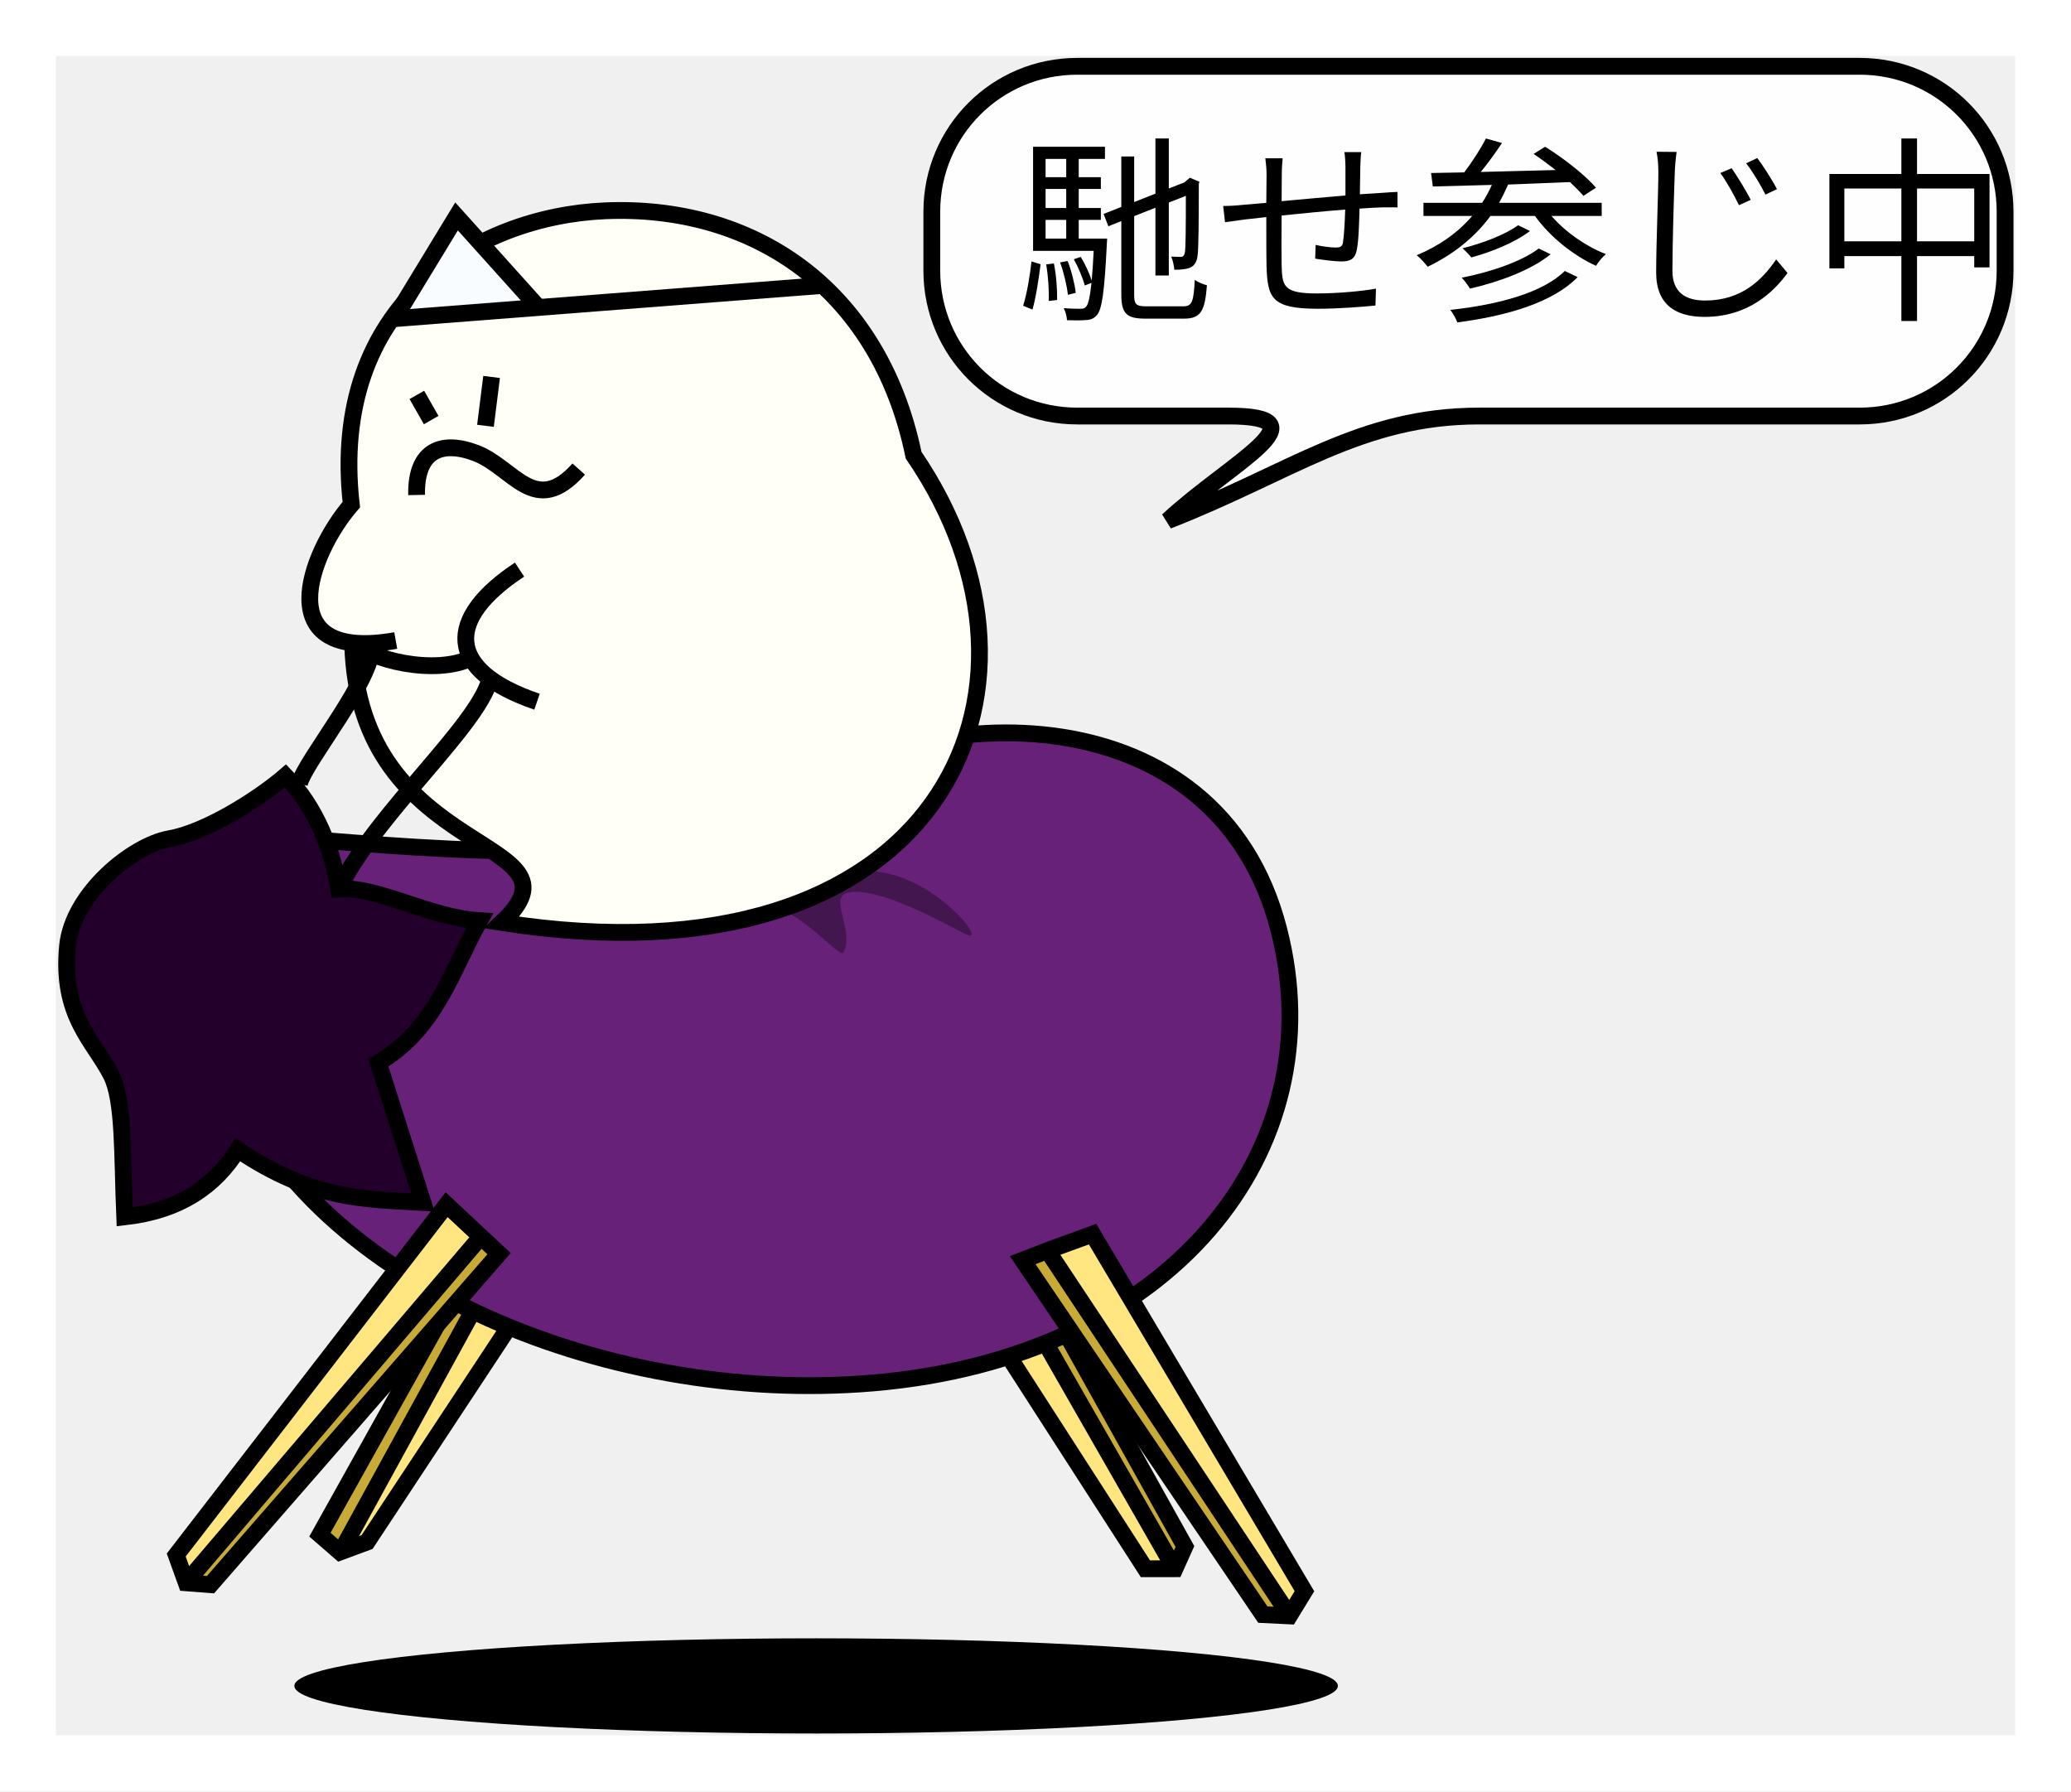
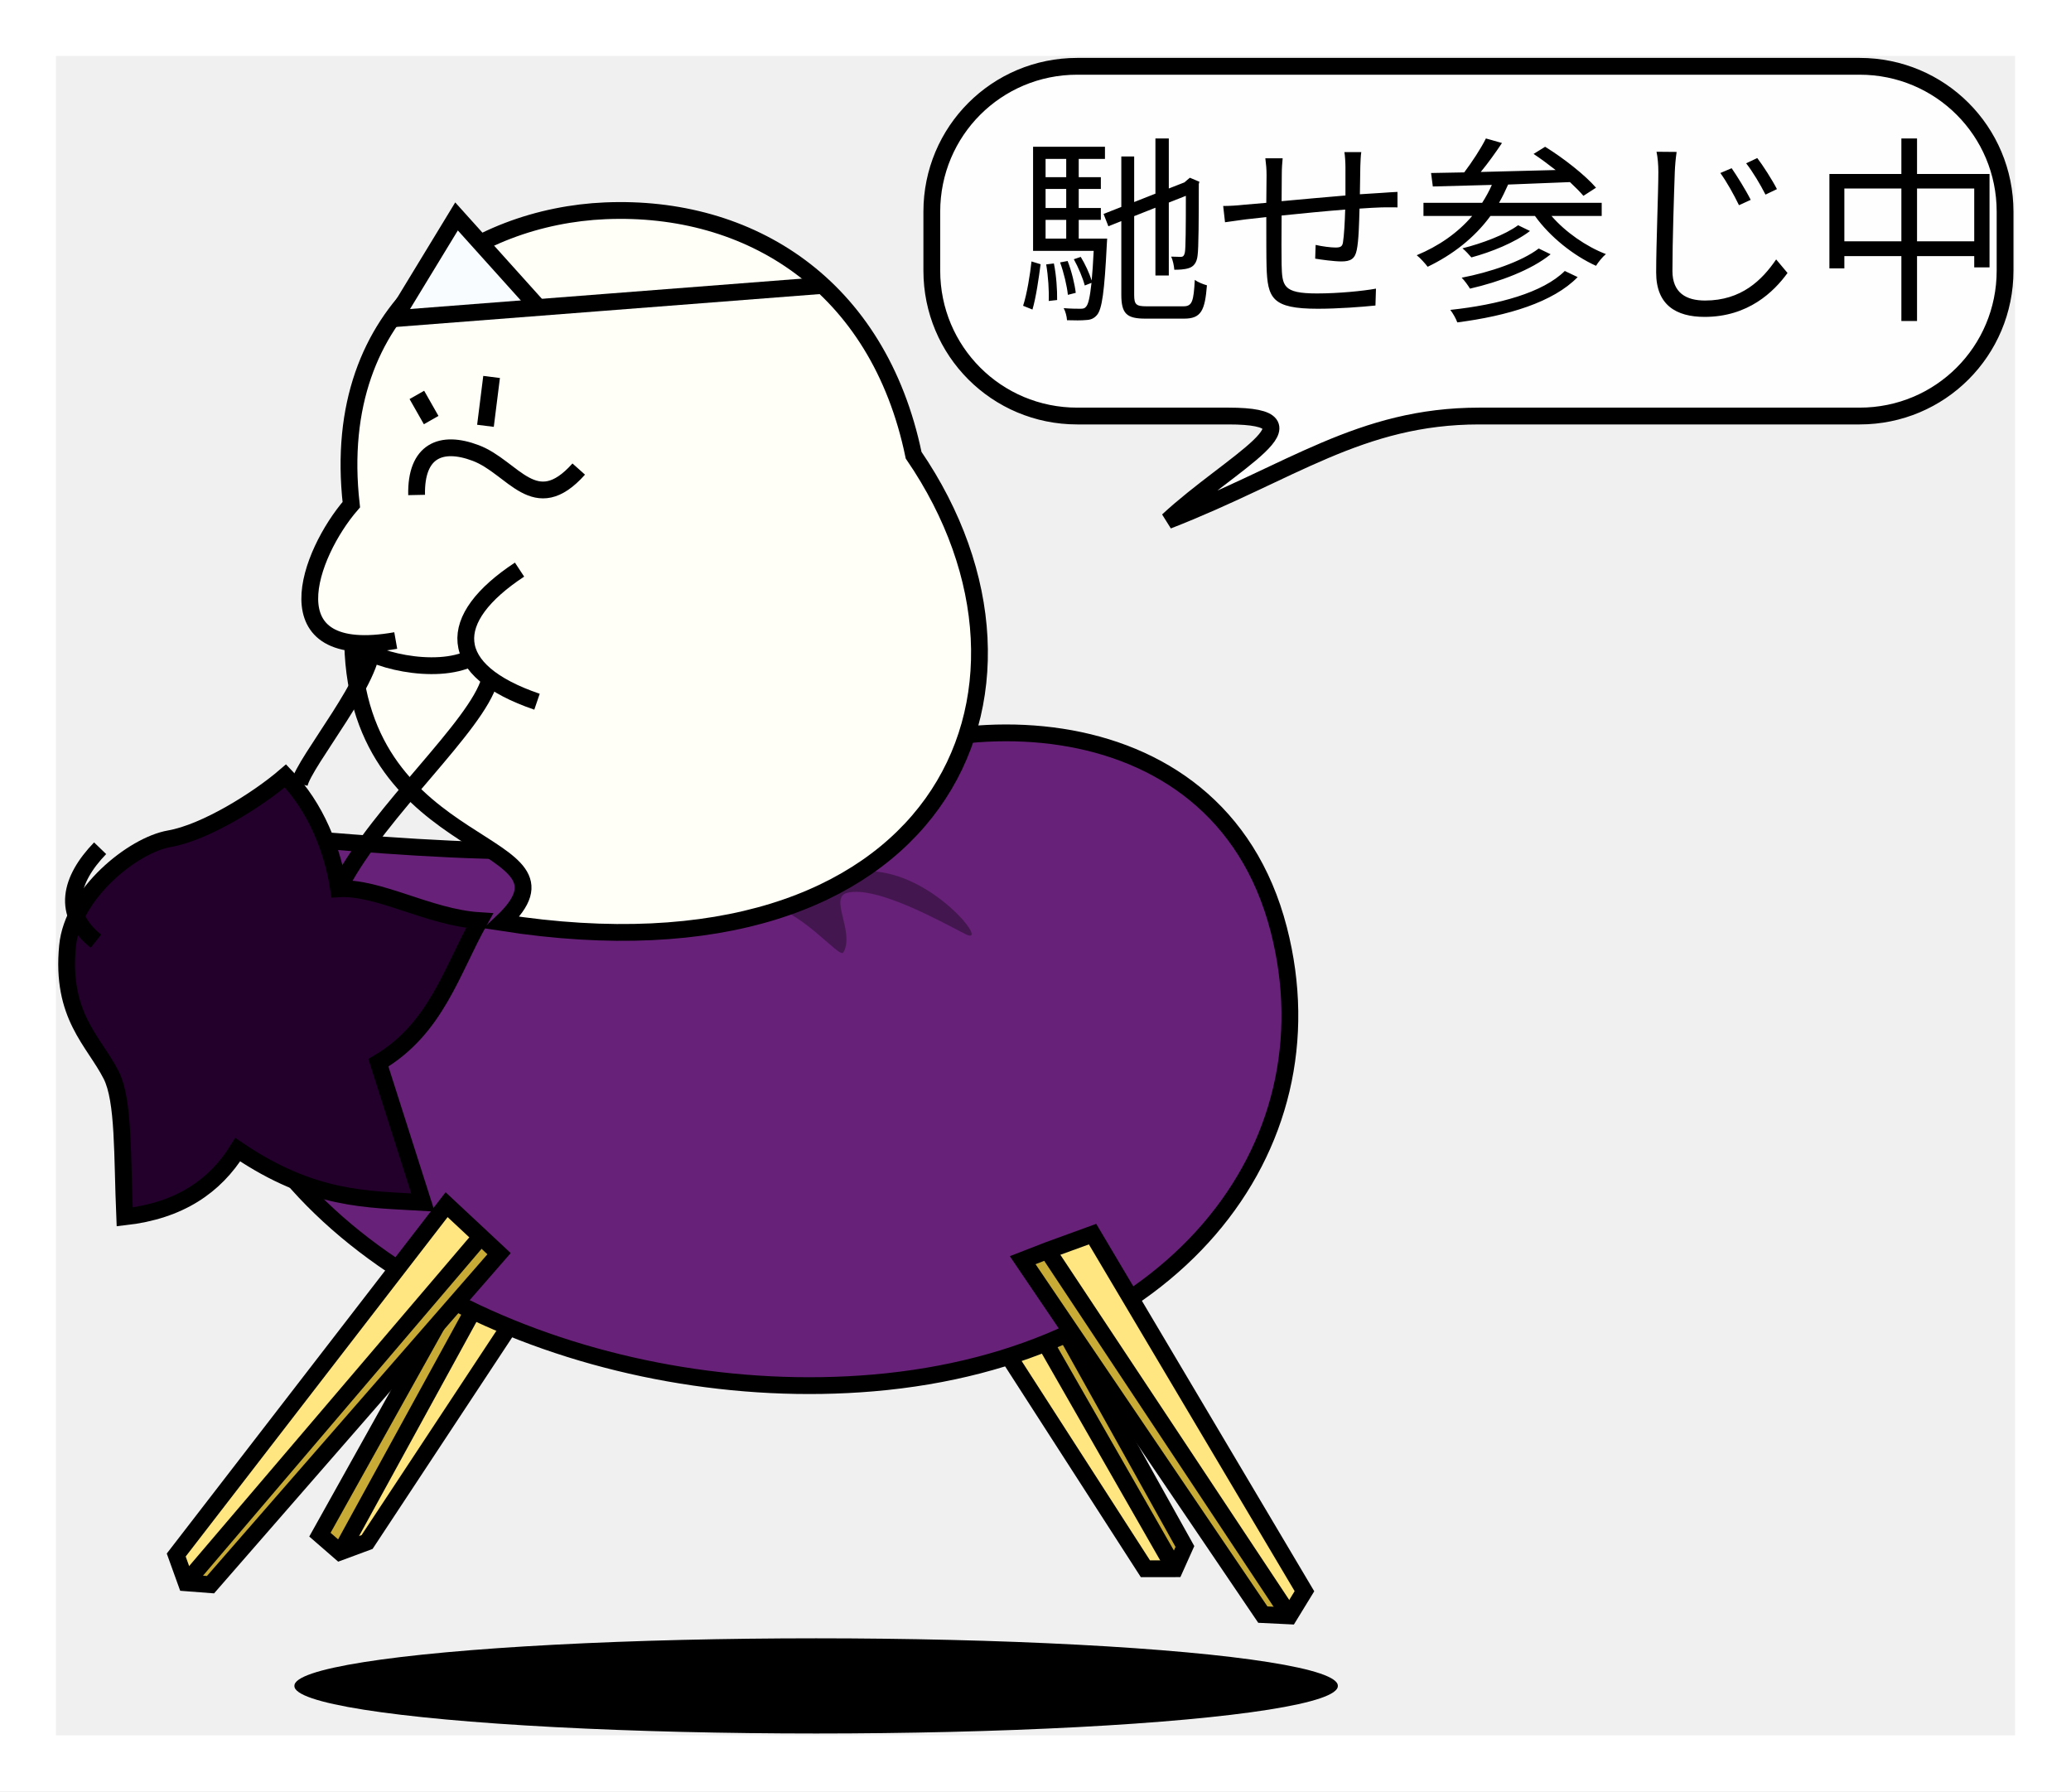
<svg xmlns="http://www.w3.org/2000/svg" width="370" height="320" id="svg3172" version="1.1">
  <defs id="defs3174" />
  <g id="layer1" transform="translate(0,-732.3622)" style="display:none">
    <path style="fill:none;stroke:#0000ff;stroke-width:1px;stroke-linecap:butt;stroke-linejoin:miter;stroke-opacity:1;display:inline" d="M 10,1042.362 360,742.362" id="path3025" />
    <path style="fill:none;stroke:#0000ff;stroke-width:1px;stroke-linecap:butt;stroke-linejoin:miter;stroke-opacity:1;display:inline" d="M 10,742.362 360,1042.362" id="path3027" />
    <path style="fill:none;stroke:#ff0000;stroke-width:1px;stroke-linecap:butt;stroke-linejoin:miter;stroke-opacity:1;display:inline" d="m 10,732.362 0,320" id="path3006" />
    <path style="fill:none;stroke:#ff0000;stroke-width:1px;stroke-linecap:butt;stroke-linejoin:miter;stroke-opacity:1;display:inline" d="m 360,732.362 0,320" id="path3010" />
    <path style="fill:none;stroke:#ff0000;stroke-width:1px;stroke-linecap:butt;stroke-linejoin:miter;stroke-opacity:1;display:inline" d="m 0,742.362 370,3e-5" id="path3016" />
    <path style="fill:none;stroke:#ff0000;stroke-width:1px;stroke-linecap:butt;stroke-linejoin:miter;stroke-opacity:1;display:inline" d="m 0,1042.362 370,0" id="path3018" />
  </g>
  <g id="layer3" style="display:inline">
    <g id="g6648" transform="matrix(0.9994678,-0.03262095,0.03262095,0.9994678,-5.59548,27.98022)">
      <path id="path8176-7-9-1" d="m 89.804,189.394 c 0.744,0.069 4.626,0.714 4.626,0.714 l -36.324,61.413 -3.777,-3.315 z" style="fill:#c8ab37;stroke:none" />
      <path id="path8176-5-1" d="m 94.55,190.718 7.944,3.05 -38.871,56.069 -5.392,1.782 z" style="fill:#ffe680;stroke:none" />
      <path id="path5238-4-3" d="m 54.688,248.091 35.288,-58.642 12.552,4.47 -39.461,55.757 -4.904,1.636 z" style="fill:none;stroke:#000000;stroke-width:3;stroke-linecap:butt;stroke-linejoin:miter;stroke-opacity:1;display:inline" />
      <path id="path8156-2-3-8" d="M 94.592,189.944 58.202,251.484" style="fill:none;stroke:#000000;stroke-width:3;stroke-linecap:butt;stroke-linejoin:miter;stroke-opacity:1;display:inline" />
      <path id="path8176-7-1" d="m 173.26,185.423 c -0.668,0.266 -4.034,1.917 -4.034,1.917 l 38.08,71.989 2.152,-4.076 z" style="fill:#c8ab37;stroke:none" />
      <path id="path8176-2" d="m 168.874,187.407 -5.747,6.899 38.312,64.976 5.793,0.168 z" style="fill:#ffe680;stroke:none" />
      <path id="path5238-3" d="m 209.074,255.244 -35.952,-69.724 -4.955,2.11 -4.974,6.721 38.697,64.634 5.275,0.168 z" style="fill:none;stroke:#000000;stroke-width:3;stroke-linecap:butt;stroke-linejoin:miter;stroke-opacity:1;display:inline" />
      <path id="path8156-2-34" d="m 169.007,187.233 38.194,72.087" style="fill:none;stroke:#000000;stroke-width:3;stroke-linecap:butt;stroke-linejoin:miter;stroke-opacity:1;display:inline" />
      <path id="path5494" d="m 54.587,123.631 c 24.491,2.712 69.209,8.585 87.759,-4.05 25.228,-17.182 77.451,-17.061 87.078,26.015 8.86,39.644 -21.592,75.847 -75.126,78.632 -48.323,2.514 -101.239,-21.794 -113.982,-60.857 z" style="fill:#672178;stroke:#000000;stroke-width:3;stroke-linecap:butt;stroke-linejoin:miter;stroke-opacity:1;display:inline" />
      <path id="path8333" d="m 136.82,137.836 c 7.372,1.028 13.97,10.616 14.746,9.33 2.157,-3.575 -2.316,-9.884 1.019,-10.605 5.413,-1.17 17.313,6.128 20.877,8.072 4.041,2.204 -3.537,-8.583 -13.297,-11.229 -11.406,-3.092 -32.491,3.157 -23.344,4.432 z" style="fill:#441650;stroke:none" />
      <path id="path8176-7-9" d="m 181.606,203.24 c 0.627,-0.406 4.077,-2.3 4.077,-2.3 l 41.715,67.499 -5.018,-0.271 z" style="fill:#c8ab37;stroke:none" />
      <path id="path8176-5" d="m 186.154,201.347 8.129,-2.514 36.41,64.873 -3.136,4.734 z" style="fill:#ffe680;stroke:none" />
      <path id="path5238-4" d="m 222.592,267.858 -40.817,-64.68 4.652,-1.634 7.977,-2.614 35.753,64.994 -2.843,4.318 z" style="fill:none;stroke:#000000;stroke-width:3;stroke-linecap:butt;stroke-linejoin:miter;stroke-opacity:1;display:inline" />
      <path id="path8156-2-3" d="m 185.709,200.713 41.742,67.64" style="fill:none;stroke:#000000;stroke-width:3;stroke-linecap:butt;stroke-linejoin:miter;stroke-opacity:1;display:inline" />
      <path id="path8176-7" d="m 88.453,199.061 c -0.476,-0.538 -3.168,-3.148 -3.168,-3.148 l -54.865,60.185 4.564,0.646 z" style="fill:#c8ab37;stroke:none" />
      <path id="path8176" d="m 84.775,196.249 c -0.476,-0.538 -6.055,-6.238 -6.055,-6.238 l -50.243,60.55 1.801,5.508 z" style="fill:#ffe680;stroke:none" />
      <path id="path5238" d="m 34.86,256.381 53.454,-57.417 -9.081,-9.054 -50.322,60.976 1.627,5.021 z" style="fill:none;stroke:#000000;stroke-width:3;stroke-linecap:butt;stroke-linejoin:miter;stroke-opacity:1;display:inline" />
      <path id="path8156-2" d="M 85.31,195.671 30.391,255.997" style="fill:none;stroke:#000000;stroke-width:3;stroke-linecap:butt;stroke-linejoin:miter;stroke-opacity:1;display:inline" />
    </g>
    <path style="fill:#000000;fill-opacity:1;stroke:none" id="path8295" d="m 226.943,298.724 a 91.014,8.274 0 1 1 -182.027,0 91.014,8.274 0 1 1 182.027,0 z" transform="matrix(-1.024115,0,0,1.024115,285.0133,-4.756736)" />
-     <path style="fill:#22002b;stroke:#000000;stroke-width:3;stroke-linecap:butt;stroke-linejoin:miter;stroke-opacity:1;display:inline" d="m 12.068,168.987 c 0.908,-9.344 11.673,-18.022 18.197,-19.155 6.418,-1.115 15.795,-6.971 20.733,-11.228 5.488,5.639 8.438,13.273 9.498,20.173 7.16,-0.425 16.104,5.12 25.19,5.691 -5.04,9.011 -7.777,19.303 -18.082,25.384 l 7.958,24.954 c -9.976,-0.591 -19.586,-0.296 -33.086,-9.426 -4.051,6.514 -10.375,10.9 -20.199,12.005 -0.469,-10.982 -0.106,-20.805 -2.421,-25.35 -3.115,-6.116 -9.004,-10.539 -7.788,-23.049 z" id="path5502" />
    <g id="g6623" transform="matrix(0.9994678,-0.03262095,0.03262095,0.9994678,4.399198,27.65401)">
      <path id="path5484" d="m 63.437,88.885 c -22.964,3.293 -14.95,-16.08 -7.142,-24.521 -2.883,-35.886 23.876,-50.744 47.029,-50.982 25.875,-0.266 48.369,14.882 53.668,45.434 27.58,43.284 1.313,95.764 -76.271,81.041 16.982,-14.949 -25.342,-11.53 -24.993,-50.731" style="fill:#fffff8;fill-opacity:1;stroke:#000000;stroke-width:3;stroke-linecap:butt;stroke-linejoin:miter;stroke-opacity:1;display:inline" />
      <path id="path5486" d="m 68.012,63.021 c 0.092,-7.931 4.705,-9.679 10.787,-7.154 6.667,2.768 10.194,11.991 18.313,3.471" style="fill:none;stroke:#000000;stroke-width:3;stroke-linecap:butt;stroke-linejoin:miter;stroke-opacity:1;display:inline" />
      <path id="path5488" d="m 82.089,42.385 -1.38,8.688" style="fill:none;stroke:#000000;stroke-width:3;stroke-linecap:butt;stroke-linejoin:miter;stroke-opacity:1;display:inline" />
      <path id="path5490" d="m 68.639,45.155 2.409,4.579" style="fill:none;stroke:#000000;stroke-width:3;stroke-linecap:butt;stroke-linejoin:miter;stroke-opacity:1;display:inline" />
      <path id="path5492" d="m 85.957,76.946 c -13.6,8.335 -13.836,17.573 2.349,23.69" style="fill:#fffff8;fill-opacity:1;stroke:#000000;stroke-width:3;stroke-linecap:butt;stroke-linejoin:miter;stroke-opacity:1;display:inline" />
      <path id="path3910-5" d="m 64.956,31.574 11.809,-18.054 14.008,16.637" style="fill:#f8fcff;fill-opacity:1;stroke:#000000;stroke-width:3;stroke-linecap:butt;stroke-linejoin:miter;stroke-opacity:1;display:inline" />
      <path id="path3908-6" d="m 63.968,31.457 78.37,-3.51" style="fill:none;stroke:#000000;stroke-width:3;stroke-linecap:butt;stroke-linejoin:miter;stroke-opacity:1;display:inline" />
    </g>
    <path style="fill:none;stroke:#000000;stroke-width:3;stroke-linecap:butt;stroke-linejoin:miter;stroke-opacity:1;display:inline" d="m 87.492,121.454 c -2.333,8.318 -19.581,23.265 -26.53,36.461" id="path8156" />
    <path style="fill:none;stroke:#000000;stroke-width:3;stroke-linecap:butt;stroke-linejoin:miter;stroke-opacity:1;display:inline" d="m 53.481,140.071 c 0.774,-3.92 13.915,-19.452 12.972,-25.44" id="path5254" />
    <path style="fill:none;stroke:#000000;stroke-width:3;stroke-linecap:butt;stroke-linejoin:miter;stroke-opacity:1;display:inline" d="m 84.317,117.475 c -6.545,3.34 -18.637,0.246 -20.89,-2.698" id="path8156-3" />
+     <g id="g3594">
+       <path id="path5502" d="m 12.068,168.987 c 0.908,-9.344 11.673,-18.022 18.197,-19.155 6.418,-1.115 15.795,-6.971 20.733,-11.228 5.488,5.639 8.438,13.273 9.498,20.173 7.16,-0.425 16.104,5.12 25.19,5.691 -5.04,9.011 -7.777,19.303 -18.082,25.384 l 7.958,24.954 c -9.976,-0.591 -19.586,-0.296 -33.086,-9.426 -4.051,6.514 -10.375,10.9 -20.199,12.005 -0.469,-10.982 -0.106,-20.805 -2.421,-25.35 -3.115,-6.116 -9.004,-10.539 -7.788,-23.049 z" style="fill:#22002b;stroke:#000000;stroke-width:3;stroke-linecap:butt;stroke-linejoin:miter;stroke-opacity:1;display:inline" />
+       <path id="path3592" d="m 17.14,168.132 c -6.14,-4.882 -4.721,-10.932 0.747,-16.602" style="fill:none;stroke:#000000;stroke-width:3;stroke-linecap:butt;stroke-linejoin:miter;stroke-opacity:1" />
+     </g>
  </g>
  <g id="layer4">
    <path style="fill:#fefefe;fill-opacity:1;stroke:#000000;stroke-width:3" d="m 192.453,11.845 139.791,0 c 14.392,0 25.978,11.586 25.978,25.978 l 0,10.519 c 0,14.392 -11.586,25.978 -25.978,25.978 l -67.967,0 c -21.294,0 -33.64,10.118 -55.639,18.681 11.235,-10.419 28.567,-18.681 10.82,-18.681 l -27.005,0 c -14.392,0 -25.978,-11.586 -25.978,-25.978 l 0,-10.519 c 0,-14.392 11.586,-25.978 25.978,-25.978 z" id="rect13841" />
    <text xml:space="preserve" style="font-size:35.497px;font-style:normal;font-variant:normal;font-weight:normal;font-stretch:normal;line-height:125%;letter-spacing:0px;word-spacing:0px;writing-mode:lr-tb;fill:#000000;fill-opacity:1;stroke:none;font-family:MS UI Gothic;-inkscape-font-specification:MS UI Gothic" x="181.441" y="54.547" id="text6768-1">
      <tspan x="181.441" y="54.547" style="font-size:35.497px;font-style:normal;font-variant:normal;font-weight:normal;font-stretch:normal;fill:#000000;fill-opacity:1;font-family:MS UI Gothic;-inkscape-font-specification:MS UI Gothic" id="tspan3151-4">馳せ参じ中</tspan>
    </text>
  </g>
  <g id="layer2">
    <path style="fill:#ffffff;stroke:none;display:inline" d="m 0,0 0,320 370,0 0,-320 -10,10 0,300 -350,0 0,-300 350,0 10,-10 z" id="path21072" />
  </g>
</svg>
